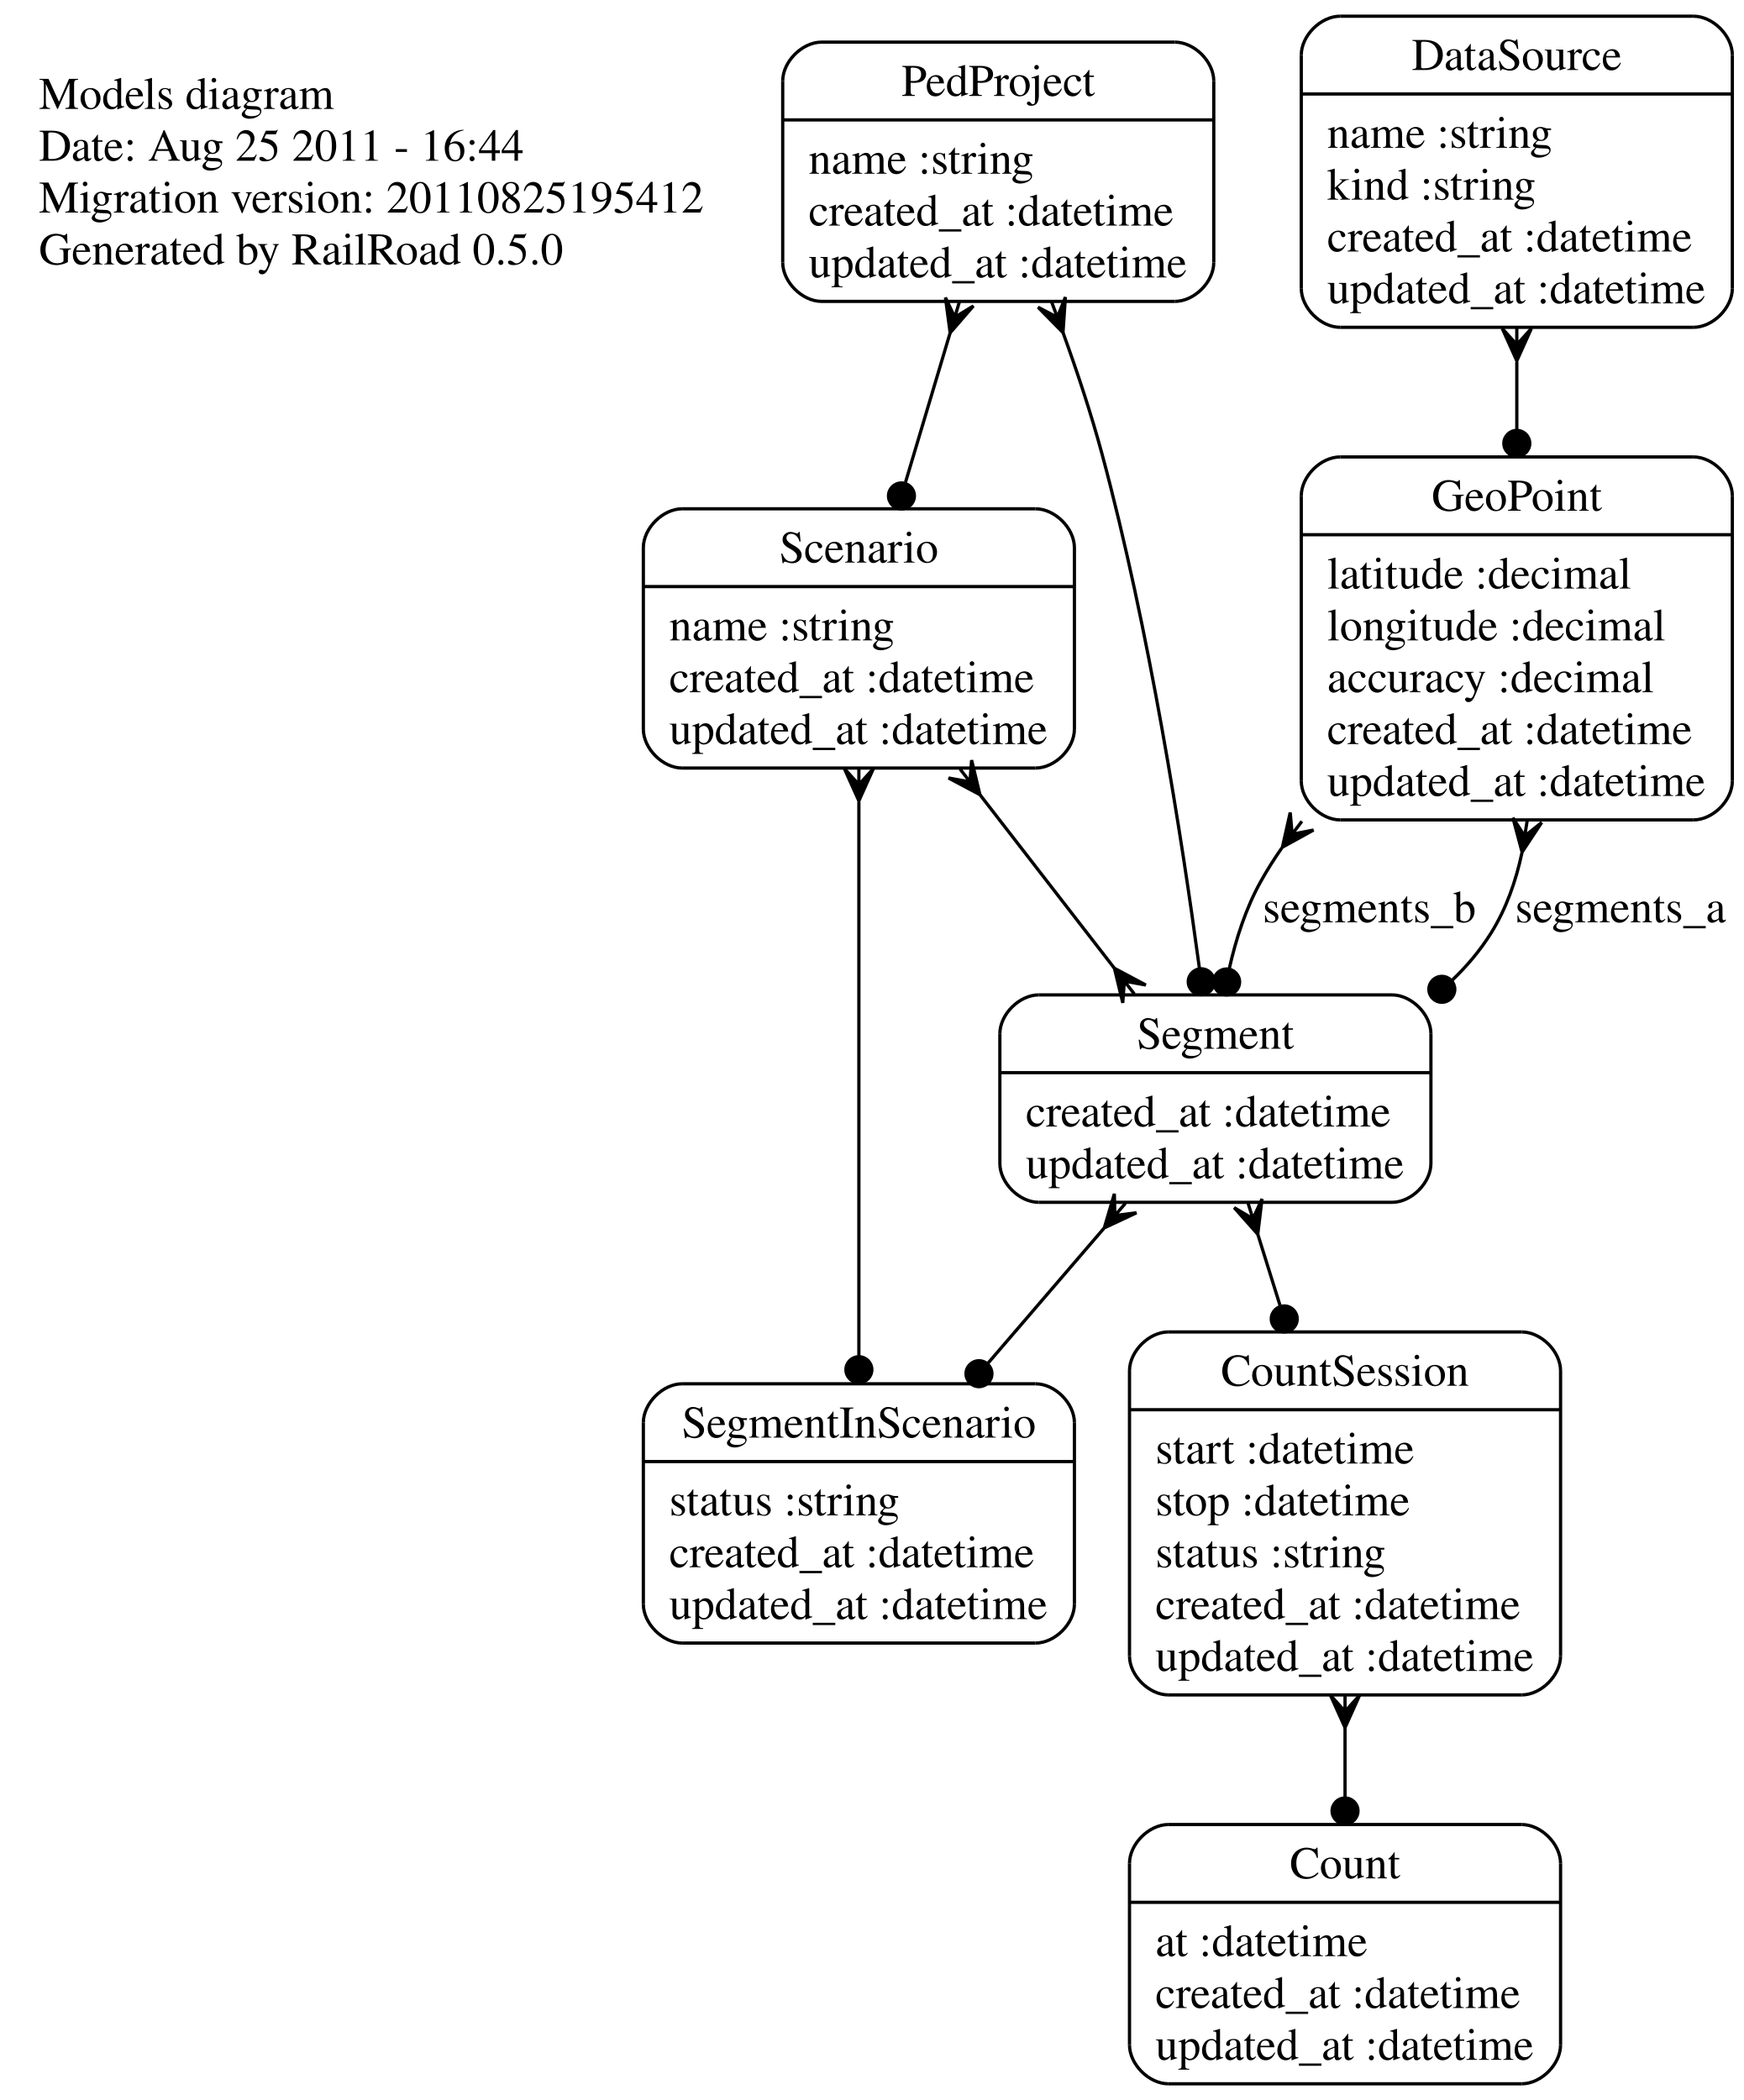
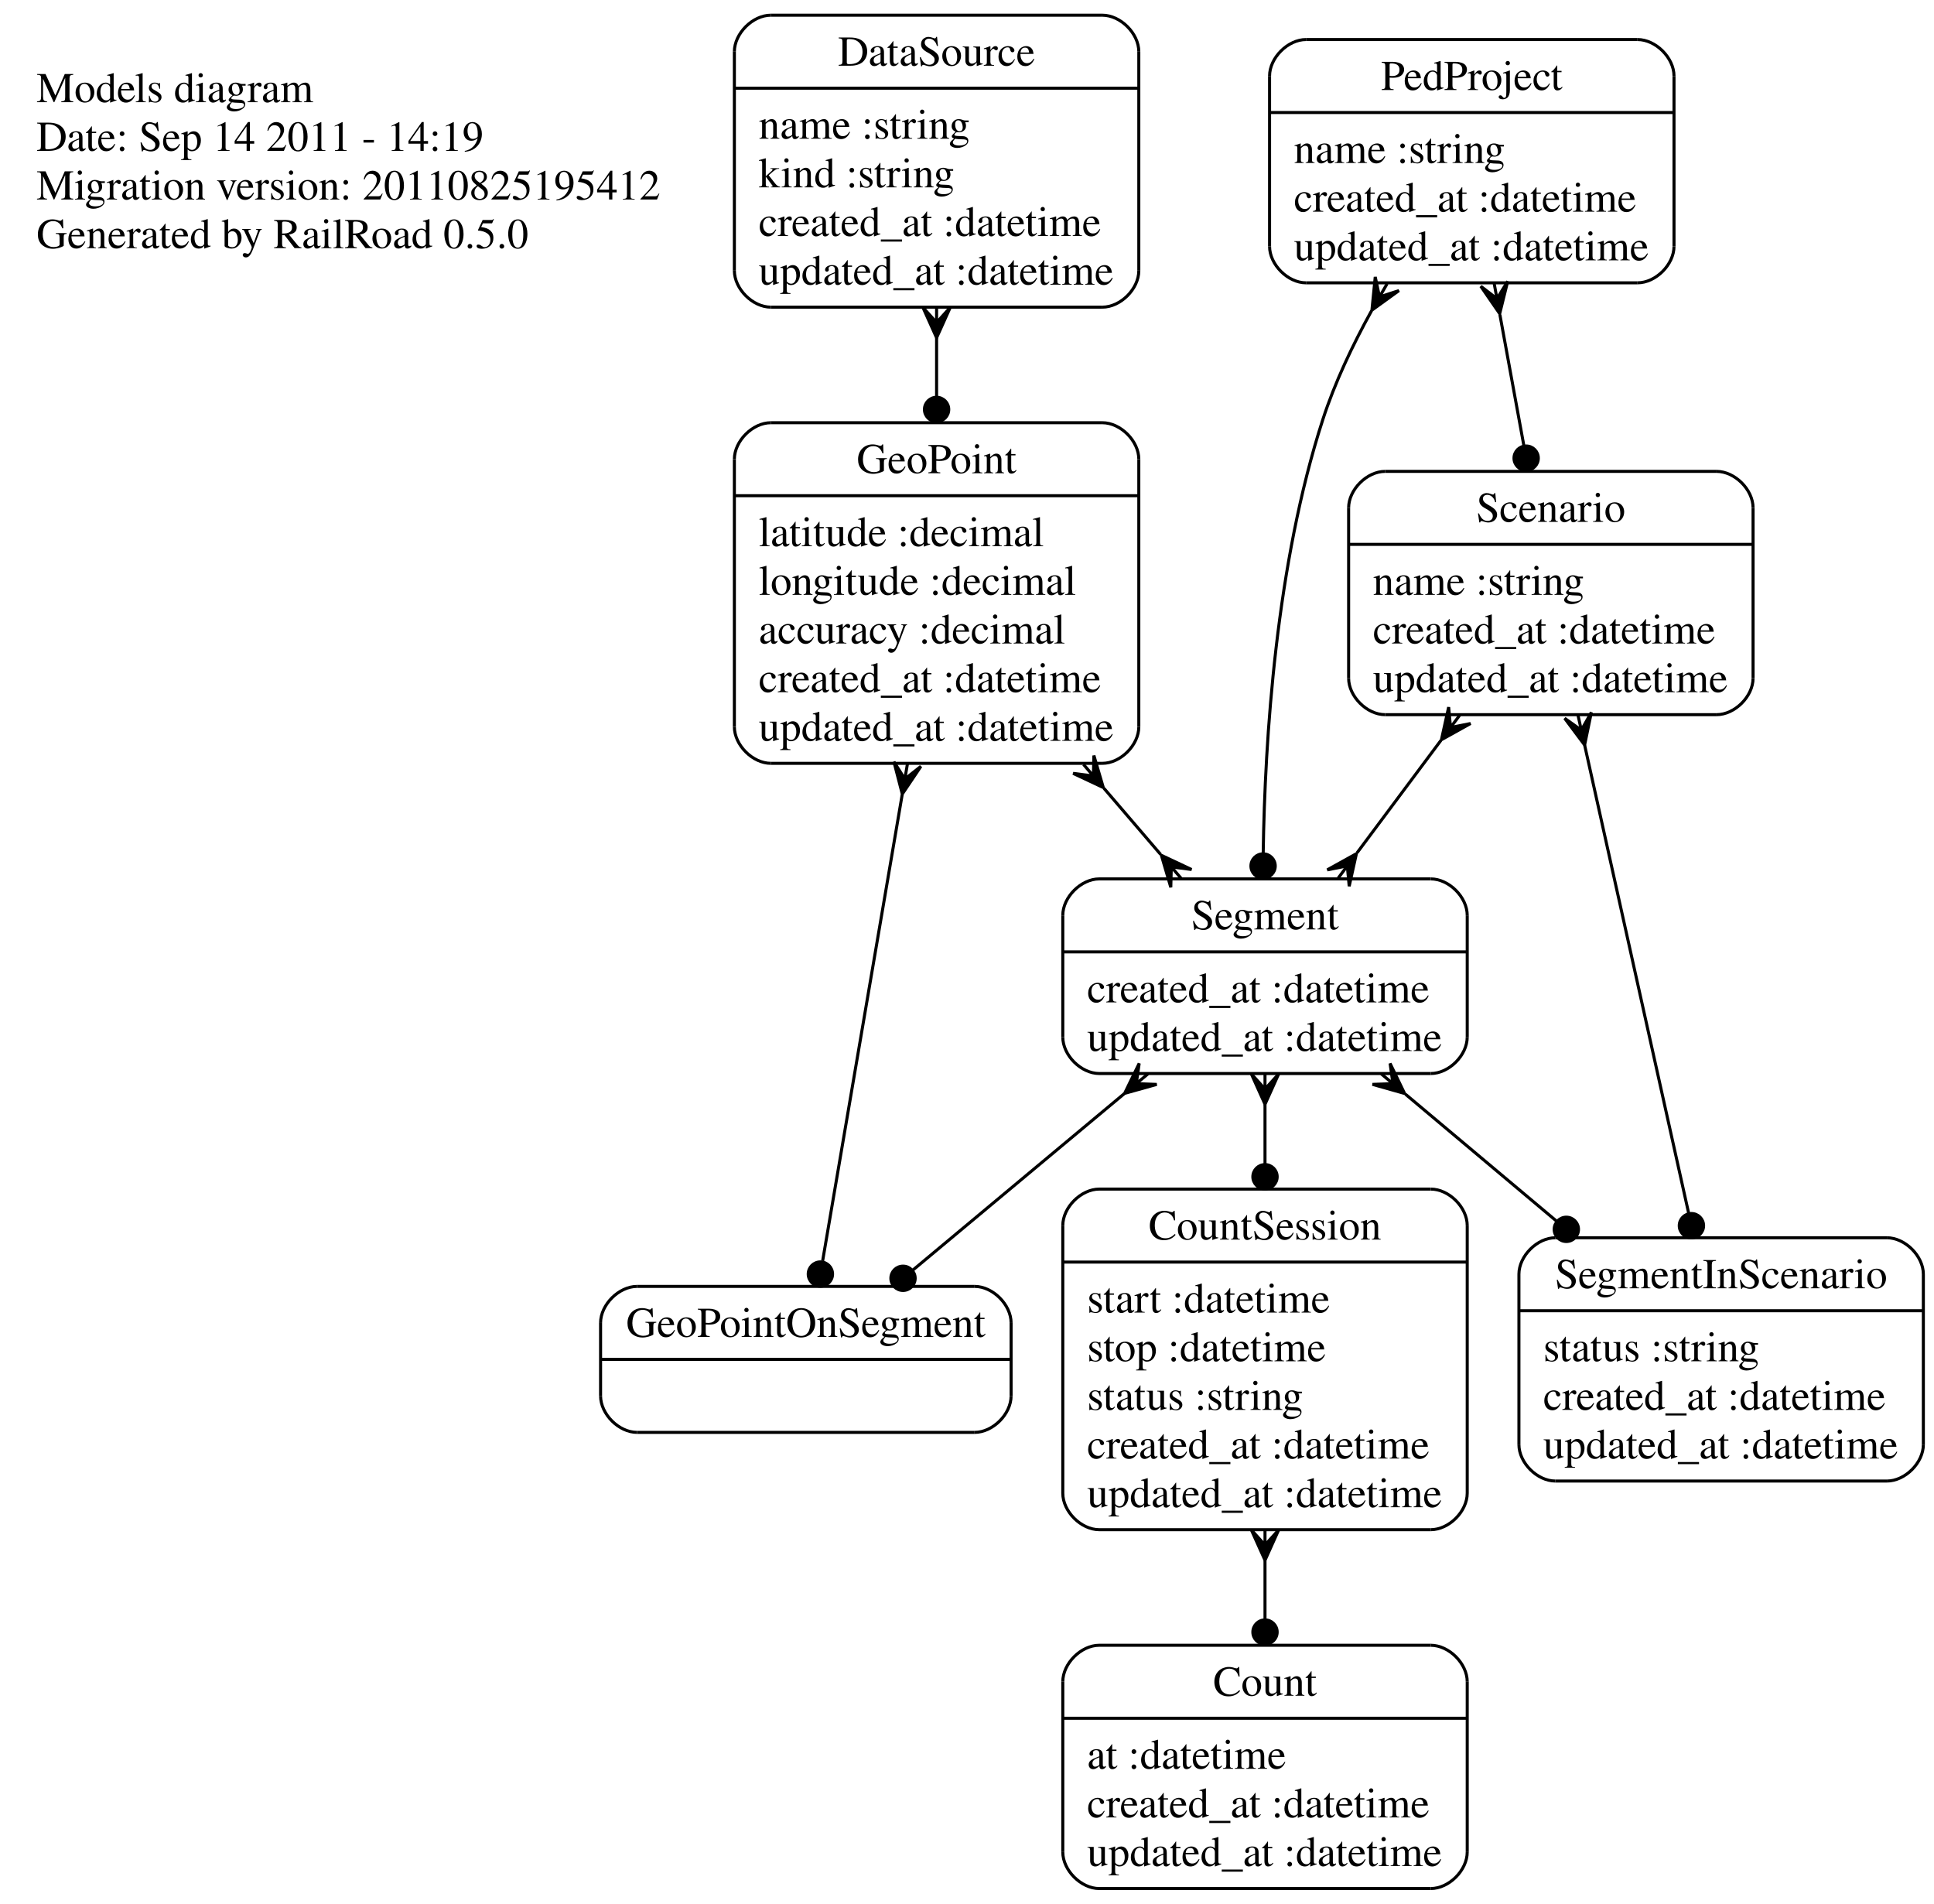
- <svg xmlns="http://www.w3.org/2000/svg" width="538pt" height="648pt" viewBox="0.00 0.00 538.00 648.00">
-   <g id="graph1" class="graph" transform="scale(1 1) rotate(0) translate(4 644)">
-     <polygon fill="white" stroke="white" points="-4,5 -4,-644 535,-644 535,5 -4,5" />
+ <svg xmlns="http://www.w3.org/2000/svg" width="636pt" height="626pt" viewBox="0.00 0.00 636.00 626.00">
+   <g id="graph1" class="graph" transform="scale(1 1) rotate(0) translate(4 622)">
+     <polygon fill="white" stroke="white" points="-4,5 -4,-622 633,-622 633,5 -4,5" />
    <g id="node1" class="node">
-       <text text-anchor="start" x="8" y="-610.4" font-family="Times,serif" font-size="14.00">Models diagram</text>
-       <text text-anchor="start" x="8" y="-594.4" font-family="Times,serif" font-size="14.00">Date: Aug 25 2011 - 16:44</text>
-       <text text-anchor="start" x="8" y="-578.4" font-family="Times,serif" font-size="14.00">Migration version: 20110825195412</text>
-       <text text-anchor="start" x="8" y="-562.4" font-family="Times,serif" font-size="14.00">Generated by RailRoad 0.5.0</text>
+       <text text-anchor="start" x="8" y="-588.4" font-family="Times,serif" font-size="14.00">Models diagram</text>
+       <text text-anchor="start" x="8" y="-572.4" font-family="Times,serif" font-size="14.00">Date: Sep 14 2011 - 14:19</text>
+       <text text-anchor="start" x="8" y="-556.4" font-family="Times,serif" font-size="14.00">Migration version: 20110825195412</text>
+       <text text-anchor="start" x="8" y="-540.4" font-family="Times,serif" font-size="14.00">Generated by RailRoad 0.5.0</text>
    </g>
    <g id="node2" class="node">
-       <polyline fill="none" stroke="black" points="356.5,-1 465.5,-1 " />
-       <path fill="none" stroke="black" d="M465.5,-1C471.5,-1 477.5,-7 477.5,-13" />
-       <polyline fill="none" stroke="black" points="477.5,-13 477.5,-69 " />
-       <path fill="none" stroke="black" d="M477.5,-69C477.5,-75 471.5,-81 465.5,-81" />
-       <polyline fill="none" stroke="black" points="465.5,-81 356.5,-81 " />
-       <path fill="none" stroke="black" d="M356.5,-81C350.5,-81 344.5,-75 344.5,-69" />
-       <polyline fill="none" stroke="black" points="344.5,-69 344.5,-13 " />
-       <path fill="none" stroke="black" d="M344.5,-13C344.5,-7 350.5,-1 356.5,-1" />
-       <text text-anchor="middle" x="411" y="-64.4" font-family="Times,serif" font-size="14.00">Count</text>
-       <polyline fill="none" stroke="black" points="344.5,-57 477.5,-57 " />
-       <text text-anchor="start" x="352.5" y="-40.4" font-family="Times,serif" font-size="14.00">at :datetime</text>
-       <text text-anchor="start" x="352.5" y="-24.4" font-family="Times,serif" font-size="14.00">created_at :datetime</text>
-       <text text-anchor="start" x="352.5" y="-8.4" font-family="Times,serif" font-size="14.00">updated_at :datetime</text>
+       <polyline fill="none" stroke="black" points="357.5,-1 466.5,-1 " />
+       <path fill="none" stroke="black" d="M466.5,-1C472.5,-1 478.5,-7 478.5,-13" />
+       <polyline fill="none" stroke="black" points="478.5,-13 478.5,-69 " />
+       <path fill="none" stroke="black" d="M478.5,-69C478.5,-75 472.5,-81 466.5,-81" />
+       <polyline fill="none" stroke="black" points="466.5,-81 357.5,-81 " />
+       <path fill="none" stroke="black" d="M357.5,-81C351.5,-81 345.5,-75 345.5,-69" />
+       <polyline fill="none" stroke="black" points="345.5,-69 345.5,-13 " />
+       <path fill="none" stroke="black" d="M345.5,-13C345.5,-7 351.5,-1 357.5,-1" />
+       <text text-anchor="middle" x="412" y="-64.4" font-family="Times,serif" font-size="14.00">Count</text>
+       <polyline fill="none" stroke="black" points="345.5,-57 478.5,-57 " />
+       <text text-anchor="start" x="353.5" y="-40.4" font-family="Times,serif" font-size="14.00">at :datetime</text>
+       <text text-anchor="start" x="353.5" y="-24.4" font-family="Times,serif" font-size="14.00">created_at :datetime</text>
+       <text text-anchor="start" x="353.5" y="-8.4" font-family="Times,serif" font-size="14.00">updated_at :datetime</text>
    </g>
    <g id="node3" class="node">
-       <polyline fill="none" stroke="black" points="356.5,-121 465.5,-121 " />
-       <path fill="none" stroke="black" d="M465.5,-121C471.5,-121 477.5,-127 477.5,-133" />
-       <polyline fill="none" stroke="black" points="477.5,-133 477.5,-221 " />
-       <path fill="none" stroke="black" d="M477.5,-221C477.5,-227 471.5,-233 465.5,-233" />
-       <polyline fill="none" stroke="black" points="465.5,-233 356.5,-233 " />
-       <path fill="none" stroke="black" d="M356.5,-233C350.5,-233 344.5,-227 344.5,-221" />
-       <polyline fill="none" stroke="black" points="344.5,-221 344.5,-133 " />
-       <path fill="none" stroke="black" d="M344.5,-133C344.5,-127 350.5,-121 356.5,-121" />
-       <text text-anchor="middle" x="411" y="-216.4" font-family="Times,serif" font-size="14.00">CountSession</text>
-       <polyline fill="none" stroke="black" points="344.5,-209 477.5,-209 " />
-       <text text-anchor="start" x="352.5" y="-192.4" font-family="Times,serif" font-size="14.00">start :datetime</text>
-       <text text-anchor="start" x="352.5" y="-176.4" font-family="Times,serif" font-size="14.00">stop :datetime</text>
-       <text text-anchor="start" x="352.5" y="-160.4" font-family="Times,serif" font-size="14.00">status :string</text>
-       <text text-anchor="start" x="352.5" y="-144.4" font-family="Times,serif" font-size="14.00">created_at :datetime</text>
-       <text text-anchor="start" x="352.5" y="-128.4" font-family="Times,serif" font-size="14.00">updated_at :datetime</text>
+       <polyline fill="none" stroke="black" points="357.5,-119 466.5,-119 " />
+       <path fill="none" stroke="black" d="M466.5,-119C472.5,-119 478.5,-125 478.5,-131" />
+       <polyline fill="none" stroke="black" points="478.5,-131 478.5,-219 " />
+       <path fill="none" stroke="black" d="M478.5,-219C478.5,-225 472.5,-231 466.5,-231" />
+       <polyline fill="none" stroke="black" points="466.5,-231 357.5,-231 " />
+       <path fill="none" stroke="black" d="M357.5,-231C351.5,-231 345.5,-225 345.5,-219" />
+       <polyline fill="none" stroke="black" points="345.5,-219 345.5,-131 " />
+       <path fill="none" stroke="black" d="M345.5,-131C345.5,-125 351.5,-119 357.5,-119" />
+       <text text-anchor="middle" x="412" y="-214.4" font-family="Times,serif" font-size="14.00">CountSession</text>
+       <polyline fill="none" stroke="black" points="345.5,-207 478.5,-207 " />
+       <text text-anchor="start" x="353.5" y="-190.4" font-family="Times,serif" font-size="14.00">start :datetime</text>
+       <text text-anchor="start" x="353.5" y="-174.4" font-family="Times,serif" font-size="14.00">stop :datetime</text>
+       <text text-anchor="start" x="353.5" y="-158.4" font-family="Times,serif" font-size="14.00">status :string</text>
+       <text text-anchor="start" x="353.5" y="-142.4" font-family="Times,serif" font-size="14.00">created_at :datetime</text>
+       <text text-anchor="start" x="353.5" y="-126.4" font-family="Times,serif" font-size="14.00">updated_at :datetime</text>
    </g>
    <g id="edge2" class="edge">
-       <path fill="none" stroke="black" d="M411,-110.826C411,-103.55 411,-96.246 411,-89.247" />
-       <polygon fill="black" stroke="black" points="411,-110.898 406.5,-120.898 411,-115.898 411,-120.898 411,-120.898 411,-120.898 411,-115.898 415.5,-120.898 411,-110.898 411,-110.898" />
-       <ellipse fill="black" stroke="black" cx="411" cy="-85.192" rx="4" ry="4" />
+       <path fill="none" stroke="black" d="M412,-108.812C412,-102.362 412,-95.903 412,-89.672" />
+       <polygon fill="black" stroke="black" points="412,-108.948 407.5,-118.948 412,-113.948 412,-118.948 412,-118.948 412,-118.948 412,-113.948 416.5,-118.948 412,-108.948 412,-108.948" />
+       <ellipse fill="black" stroke="black" cx="412" cy="-85.341" rx="4" ry="4" />
    </g>
    <g id="node4" class="node">
-       <polyline fill="none" stroke="black" points="409.5,-543 518.5,-543 " />
-       <path fill="none" stroke="black" d="M518.5,-543C524.5,-543 530.5,-549 530.5,-555" />
-       <polyline fill="none" stroke="black" points="530.5,-555 530.5,-627 " />
-       <path fill="none" stroke="black" d="M530.5,-627C530.5,-633 524.5,-639 518.5,-639" />
-       <polyline fill="none" stroke="black" points="518.5,-639 409.5,-639 " />
-       <path fill="none" stroke="black" d="M409.5,-639C403.5,-639 397.5,-633 397.5,-627" />
-       <polyline fill="none" stroke="black" points="397.5,-627 397.5,-555 " />
-       <path fill="none" stroke="black" d="M397.5,-555C397.5,-549 403.5,-543 409.5,-543" />
-       <text text-anchor="middle" x="464" y="-622.4" font-family="Times,serif" font-size="14.00">DataSource</text>
-       <polyline fill="none" stroke="black" points="397.5,-615 530.5,-615 " />
-       <text text-anchor="start" x="405.5" y="-598.4" font-family="Times,serif" font-size="14.00">name :string</text>
-       <text text-anchor="start" x="405.5" y="-582.4" font-family="Times,serif" font-size="14.00">kind :string</text>
-       <text text-anchor="start" x="405.5" y="-566.4" font-family="Times,serif" font-size="14.00">created_at :datetime</text>
-       <text text-anchor="start" x="405.5" y="-550.4" font-family="Times,serif" font-size="14.00">updated_at :datetime</text>
+       <polyline fill="none" stroke="black" points="249.5,-521 358.5,-521 " />
+       <path fill="none" stroke="black" d="M358.5,-521C364.5,-521 370.5,-527 370.5,-533" />
+       <polyline fill="none" stroke="black" points="370.5,-533 370.5,-605 " />
+       <path fill="none" stroke="black" d="M370.5,-605C370.5,-611 364.5,-617 358.5,-617" />
+       <polyline fill="none" stroke="black" points="358.5,-617 249.5,-617 " />
+       <path fill="none" stroke="black" d="M249.5,-617C243.5,-617 237.5,-611 237.5,-605" />
+       <polyline fill="none" stroke="black" points="237.5,-605 237.5,-533 " />
+       <path fill="none" stroke="black" d="M237.5,-533C237.5,-527 243.5,-521 249.5,-521" />
+       <text text-anchor="middle" x="304" y="-600.4" font-family="Times,serif" font-size="14.00">DataSource</text>
+       <polyline fill="none" stroke="black" points="237.5,-593 370.5,-593 " />
+       <text text-anchor="start" x="245.5" y="-576.4" font-family="Times,serif" font-size="14.00">name :string</text>
+       <text text-anchor="start" x="245.5" y="-560.4" font-family="Times,serif" font-size="14.00">kind :string</text>
+       <text text-anchor="start" x="245.5" y="-544.4" font-family="Times,serif" font-size="14.00">created_at :datetime</text>
+       <text text-anchor="start" x="245.5" y="-528.4" font-family="Times,serif" font-size="14.00">updated_at :datetime</text>
    </g>
    <g id="node5" class="node">
-       <polyline fill="none" stroke="black" points="409.5,-391 518.5,-391 " />
-       <path fill="none" stroke="black" d="M518.5,-391C524.5,-391 530.5,-397 530.5,-403" />
-       <polyline fill="none" stroke="black" points="530.5,-403 530.5,-491 " />
-       <path fill="none" stroke="black" d="M530.5,-491C530.5,-497 524.5,-503 518.5,-503" />
-       <polyline fill="none" stroke="black" points="518.5,-503 409.5,-503 " />
-       <path fill="none" stroke="black" d="M409.5,-503C403.5,-503 397.5,-497 397.5,-491" />
-       <polyline fill="none" stroke="black" points="397.5,-491 397.5,-403 " />
-       <path fill="none" stroke="black" d="M397.5,-403C397.5,-397 403.5,-391 409.5,-391" />
-       <text text-anchor="middle" x="464" y="-486.4" font-family="Times,serif" font-size="14.00">GeoPoint</text>
-       <polyline fill="none" stroke="black" points="397.5,-479 530.5,-479 " />
-       <text text-anchor="start" x="405.5" y="-462.4" font-family="Times,serif" font-size="14.00">latitude :decimal</text>
-       <text text-anchor="start" x="405.5" y="-446.4" font-family="Times,serif" font-size="14.00">longitude :decimal</text>
-       <text text-anchor="start" x="405.5" y="-430.4" font-family="Times,serif" font-size="14.00">accuracy :decimal</text>
-       <text text-anchor="start" x="405.5" y="-414.4" font-family="Times,serif" font-size="14.00">created_at :datetime</text>
-       <text text-anchor="start" x="405.5" y="-398.4" font-family="Times,serif" font-size="14.00">updated_at :datetime</text>
+       <polyline fill="none" stroke="black" points="249.5,-371 358.5,-371 " />
+       <path fill="none" stroke="black" d="M358.5,-371C364.5,-371 370.5,-377 370.5,-383" />
+       <polyline fill="none" stroke="black" points="370.5,-383 370.5,-471 " />
+       <path fill="none" stroke="black" d="M370.5,-471C370.5,-477 364.5,-483 358.5,-483" />
+       <polyline fill="none" stroke="black" points="358.5,-483 249.5,-483 " />
+       <path fill="none" stroke="black" d="M249.5,-483C243.5,-483 237.5,-477 237.5,-471" />
+       <polyline fill="none" stroke="black" points="237.5,-471 237.5,-383 " />
+       <path fill="none" stroke="black" d="M237.5,-383C237.5,-377 243.5,-371 249.5,-371" />
+       <text text-anchor="middle" x="304" y="-466.4" font-family="Times,serif" font-size="14.00">GeoPoint</text>
+       <polyline fill="none" stroke="black" points="237.5,-459 370.5,-459 " />
+       <text text-anchor="start" x="245.5" y="-442.4" font-family="Times,serif" font-size="14.00">latitude :decimal</text>
+       <text text-anchor="start" x="245.5" y="-426.4" font-family="Times,serif" font-size="14.00">longitude :decimal</text>
+       <text text-anchor="start" x="245.5" y="-410.4" font-family="Times,serif" font-size="14.00">accuracy :decimal</text>
+       <text text-anchor="start" x="245.5" y="-394.4" font-family="Times,serif" font-size="14.00">created_at :datetime</text>
+       <text text-anchor="start" x="245.5" y="-378.4" font-family="Times,serif" font-size="14.00">updated_at :datetime</text>
    </g>
    <g id="edge4" class="edge">
-       <path fill="none" stroke="black" d="M464,-532.359C464,-525.435 464,-518.339 464,-511.341" />
-       <polygon fill="black" stroke="black" points="464,-532.649 459.5,-542.649 464,-537.649 464,-542.649 464,-542.649 464,-542.649 464,-537.649 468.5,-542.65 464,-532.649 464,-532.649" />
-       <ellipse fill="black" stroke="black" cx="464" cy="-507.187" rx="4" ry="4" />
+       <path fill="none" stroke="black" d="M304,-510.836C304,-504.455 304,-497.932 304,-491.481" />
+       <polygon fill="black" stroke="black" points="304,-510.925 299.5,-520.925 304,-515.925 304,-520.925 304,-520.925 304,-520.925 304,-515.925 308.5,-520.925 304,-510.925 304,-510.925" />
+       <ellipse fill="black" stroke="black" cx="304" cy="-487.364" rx="4" ry="4" />
+     </g>
+     <g id="node6" class="node">
+       <polyline fill="none" stroke="black" points="205.5,-151 316.5,-151 " />
+       <path fill="none" stroke="black" d="M316.5,-151C322.5,-151 328.5,-157 328.5,-163" />
+       <polyline fill="none" stroke="black" points="328.5,-163 328.5,-187 " />
+       <path fill="none" stroke="black" d="M328.5,-187C328.5,-193 322.5,-199 316.5,-199" />
+       <polyline fill="none" stroke="black" points="316.5,-199 205.5,-199 " />
+       <path fill="none" stroke="black" d="M205.5,-199C199.5,-199 193.5,-193 193.5,-187" />
+       <polyline fill="none" stroke="black" points="193.5,-187 193.5,-163 " />
+       <path fill="none" stroke="black" d="M193.5,-163C193.5,-157 199.5,-151 205.5,-151" />
+       <text text-anchor="middle" x="261" y="-182.4" font-family="Times,serif" font-size="14.00">GeoPointOnSegment</text>
+       <polyline fill="none" stroke="black" points="193.5,-175 328.5,-175 " />
+     </g>
+     <g id="edge8" class="edge">
+       <path fill="none" stroke="black" d="M292.691,-360.726C284.259,-311.306 273.104,-245.938 266.526,-207.386" />
+       <polygon fill="black" stroke="black" points="292.721,-360.902 289.968,-371.517 293.562,-365.831 294.403,-370.76 294.403,-370.76 294.403,-370.76 293.562,-365.831 298.839,-370.003 292.721,-360.902 292.721,-360.902" />
+       <ellipse fill="black" stroke="black" cx="265.788" cy="-203.061" rx="4" ry="4" />
+     </g>
+     <g id="node9" class="node">
+       <polyline fill="none" stroke="black" points="357.5,-269 466.5,-269 " />
+       <path fill="none" stroke="black" d="M466.5,-269C472.5,-269 478.5,-275 478.5,-281" />
+       <polyline fill="none" stroke="black" points="478.5,-281 478.5,-321 " />
+       <path fill="none" stroke="black" d="M478.5,-321C478.5,-327 472.5,-333 466.5,-333" />
+       <polyline fill="none" stroke="black" points="466.5,-333 357.5,-333 " />
+       <path fill="none" stroke="black" d="M357.5,-333C351.5,-333 345.5,-327 345.5,-321" />
+       <polyline fill="none" stroke="black" points="345.5,-321 345.5,-281 " />
+       <path fill="none" stroke="black" d="M345.5,-281C345.5,-275 351.5,-269 357.5,-269" />
+       <text text-anchor="middle" x="412" y="-316.4" font-family="Times,serif" font-size="14.00">Segment</text>
+       <polyline fill="none" stroke="black" points="345.5,-309 478.5,-309 " />
+       <text text-anchor="start" x="353.5" y="-292.4" font-family="Times,serif" font-size="14.00">created_at :datetime</text>
+       <text text-anchor="start" x="353.5" y="-276.4" font-family="Times,serif" font-size="14.00">updated_at :datetime</text>
+     </g>
+     <g id="edge6" class="edge">
+       <path fill="none" stroke="black" d="M359.046,-362.78C365.381,-355.389 371.697,-348.02 377.645,-341.081" />
+       <polygon fill="black" stroke="black" points="358.822,-363.041 348.897,-367.705 355.568,-366.837 352.314,-370.634 352.314,-370.634 352.314,-370.634 355.568,-366.837 355.731,-373.562 358.822,-363.041 358.822,-363.041" />
+       <polygon fill="black" stroke="black" points="377.929,-340.749 387.854,-336.085 381.183,-336.953 384.437,-333.157 384.437,-333.157 384.437,-333.157 381.183,-336.953 381.02,-330.228 377.929,-340.749 377.929,-340.749" />
+     </g>
+     <g id="node7" class="node">
+       <polyline fill="none" stroke="black" points="425.5,-529 534.5,-529 " />
+       <path fill="none" stroke="black" d="M534.5,-529C540.5,-529 546.5,-535 546.5,-541" />
+       <polyline fill="none" stroke="black" points="546.5,-541 546.5,-597 " />
+       <path fill="none" stroke="black" d="M546.5,-597C546.5,-603 540.5,-609 534.5,-609" />
+       <polyline fill="none" stroke="black" points="534.5,-609 425.5,-609 " />
+       <path fill="none" stroke="black" d="M425.5,-609C419.5,-609 413.5,-603 413.5,-597" />
+       <polyline fill="none" stroke="black" points="413.5,-597 413.5,-541 " />
+       <path fill="none" stroke="black" d="M413.5,-541C413.5,-535 419.5,-529 425.5,-529" />
+       <text text-anchor="middle" x="480" y="-592.4" font-family="Times,serif" font-size="14.00">PedProject</text>
+       <polyline fill="none" stroke="black" points="413.5,-585 546.5,-585 " />
+       <text text-anchor="start" x="421.5" y="-568.4" font-family="Times,serif" font-size="14.00">name :string</text>
+       <text text-anchor="start" x="421.5" y="-552.4" font-family="Times,serif" font-size="14.00">created_at :datetime</text>
+       <text text-anchor="start" x="421.5" y="-536.4" font-family="Times,serif" font-size="14.00">updated_at :datetime</text>
    </g>
    <g id="node8" class="node">
-       <polyline fill="none" stroke="black" points="316.5,-273 425.5,-273 " />
-       <path fill="none" stroke="black" d="M425.5,-273C431.5,-273 437.5,-279 437.5,-285" />
-       <polyline fill="none" stroke="black" points="437.5,-285 437.5,-325 " />
-       <path fill="none" stroke="black" d="M437.5,-325C437.5,-331 431.5,-337 425.5,-337" />
-       <polyline fill="none" stroke="black" points="425.5,-337 316.5,-337 " />
-       <path fill="none" stroke="black" d="M316.5,-337C310.5,-337 304.5,-331 304.5,-325" />
-       <polyline fill="none" stroke="black" points="304.5,-325 304.5,-285 " />
-       <path fill="none" stroke="black" d="M304.5,-285C304.5,-279 310.5,-273 316.5,-273" />
-       <text text-anchor="middle" x="371" y="-320.4" font-family="Times,serif" font-size="14.00">Segment</text>
-       <polyline fill="none" stroke="black" points="304.5,-313 437.5,-313 " />
-       <text text-anchor="start" x="312.5" y="-296.4" font-family="Times,serif" font-size="14.00">created_at :datetime</text>
-       <text text-anchor="start" x="312.5" y="-280.4" font-family="Times,serif" font-size="14.00">updated_at :datetime</text>
-     </g>
-     <g id="edge6" class="edge">
-       <path fill="none" stroke="black" d="M465.6,-380.919C463.737,-372.102 460.706,-363.522 456,-356 452.663,-350.666 448.545,-345.815 443.938,-341.418" />
-       <polygon fill="black" stroke="black" points="465.624,-381.061 462.794,-391.656 466.429,-385.996 467.235,-390.93 467.235,-390.93 467.235,-390.93 466.429,-385.996 471.677,-390.205 465.624,-381.061 465.624,-381.061" />
-       <ellipse fill="black" stroke="black" cx="440.869" cy="-338.727" rx="4" ry="4" />
-       <text text-anchor="middle" x="496" y="-359.4" font-family="Times,serif" font-size="14.00">segments_a</text>
-     </g>
-     <g id="edge8" class="edge">
-       <path fill="none" stroke="black" d="M391.506,-382.356C389.15,-378.979 386.964,-375.523 385,-372 380.434,-363.812 377.353,-354.308 375.275,-345.076" />
-       <polygon fill="black" stroke="black" points="391.677,-382.583 394.087,-393.281 394.681,-386.58 397.685,-390.577 397.685,-390.577 397.685,-390.577 394.681,-386.58 401.282,-387.873 391.677,-382.583 391.677,-382.583" />
-       <ellipse fill="black" stroke="black" cx="374.47" cy="-340.998" rx="4" ry="4" />
-       <text text-anchor="middle" x="418.5" y="-359.4" font-family="Times,serif" font-size="14.00">segments_b</text>
-     </g>
-     <g id="node6" class="node">
-       <polyline fill="none" stroke="black" points="249.5,-551 358.5,-551 " />
-       <path fill="none" stroke="black" d="M358.5,-551C364.5,-551 370.5,-557 370.5,-563" />
-       <polyline fill="none" stroke="black" points="370.5,-563 370.5,-619 " />
-       <path fill="none" stroke="black" d="M370.5,-619C370.5,-625 364.5,-631 358.5,-631" />
-       <polyline fill="none" stroke="black" points="358.5,-631 249.5,-631 " />
-       <path fill="none" stroke="black" d="M249.5,-631C243.5,-631 237.5,-625 237.5,-619" />
-       <polyline fill="none" stroke="black" points="237.5,-619 237.5,-563 " />
-       <path fill="none" stroke="black" d="M237.5,-563C237.5,-557 243.5,-551 249.5,-551" />
-       <text text-anchor="middle" x="304" y="-614.4" font-family="Times,serif" font-size="14.00">PedProject</text>
-       <polyline fill="none" stroke="black" points="237.5,-607 370.5,-607 " />
-       <text text-anchor="start" x="245.5" y="-590.4" font-family="Times,serif" font-size="14.00">name :string</text>
-       <text text-anchor="start" x="245.5" y="-574.4" font-family="Times,serif" font-size="14.00">created_at :datetime</text>
-       <text text-anchor="start" x="245.5" y="-558.4" font-family="Times,serif" font-size="14.00">updated_at :datetime</text>
-     </g>
-     <g id="node7" class="node">
-       <polyline fill="none" stroke="black" points="206.5,-407 315.5,-407 " />
-       <path fill="none" stroke="black" d="M315.5,-407C321.5,-407 327.5,-413 327.5,-419" />
-       <polyline fill="none" stroke="black" points="327.5,-419 327.5,-475 " />
-       <path fill="none" stroke="black" d="M327.5,-475C327.5,-481 321.5,-487 315.5,-487" />
-       <polyline fill="none" stroke="black" points="315.5,-487 206.5,-487 " />
-       <path fill="none" stroke="black" d="M206.5,-487C200.5,-487 194.5,-481 194.5,-475" />
-       <polyline fill="none" stroke="black" points="194.5,-475 194.5,-419 " />
-       <path fill="none" stroke="black" d="M194.5,-419C194.5,-413 200.5,-407 206.5,-407" />
-       <text text-anchor="middle" x="261" y="-470.4" font-family="Times,serif" font-size="14.00">Scenario</text>
-       <polyline fill="none" stroke="black" points="194.5,-463 327.5,-463 " />
-       <text text-anchor="start" x="202.5" y="-446.4" font-family="Times,serif" font-size="14.00">name :string</text>
-       <text text-anchor="start" x="202.5" y="-430.4" font-family="Times,serif" font-size="14.00">created_at :datetime</text>
-       <text text-anchor="start" x="202.5" y="-414.4" font-family="Times,serif" font-size="14.00">updated_at :datetime</text>
+       <polyline fill="none" stroke="black" points="451.5,-387 560.5,-387 " />
+       <path fill="none" stroke="black" d="M560.5,-387C566.5,-387 572.5,-393 572.5,-399" />
+       <polyline fill="none" stroke="black" points="572.5,-399 572.5,-455 " />
+       <path fill="none" stroke="black" d="M572.5,-455C572.5,-461 566.5,-467 560.5,-467" />
+       <polyline fill="none" stroke="black" points="560.5,-467 451.5,-467 " />
+       <path fill="none" stroke="black" d="M451.5,-467C445.5,-467 439.5,-461 439.5,-455" />
+       <polyline fill="none" stroke="black" points="439.5,-455 439.5,-399 " />
+       <path fill="none" stroke="black" d="M439.5,-399C439.5,-393 445.5,-387 451.5,-387" />
+       <text text-anchor="middle" x="506" y="-450.4" font-family="Times,serif" font-size="14.00">Scenario</text>
+       <polyline fill="none" stroke="black" points="439.5,-443 572.5,-443 " />
+       <text text-anchor="start" x="447.5" y="-426.4" font-family="Times,serif" font-size="14.00">name :string</text>
+       <text text-anchor="start" x="447.5" y="-410.4" font-family="Times,serif" font-size="14.00">created_at :datetime</text>
+       <text text-anchor="start" x="447.5" y="-394.4" font-family="Times,serif" font-size="14.00">updated_at :datetime</text>
    </g>
    <g id="edge12" class="edge">
-       <path fill="none" stroke="black" d="M289.158,-541.298C284.702,-526.374 279.822,-510.033 275.395,-495.208" />
-       <polygon fill="black" stroke="black" points="289.161,-541.306 287.71,-552.176 290.591,-546.097 292.022,-550.888 292.022,-550.888 292.022,-550.888 290.591,-546.097 296.334,-549.6 289.161,-541.306 289.161,-541.306" />
-       <ellipse fill="black" stroke="black" cx="274.133" cy="-490.979" rx="4" ry="4" />
+       <path fill="none" stroke="black" d="M489.246,-518.505C491.811,-504.492 494.59,-489.315 497.134,-475.424" />
+       <polygon fill="black" stroke="black" points="489.182,-518.852 482.955,-527.878 488.282,-523.77 487.381,-528.688 487.381,-528.688 487.381,-528.688 488.282,-523.77 491.807,-529.499 489.182,-518.852 489.182,-518.852" />
+       <ellipse fill="black" stroke="black" cx="497.88" cy="-471.347" rx="4" ry="4" />
    </g>
    <g id="edge10" class="edge">
-       <path fill="none" stroke="black" d="M324.009,-541.304C328.388,-529.229 332.695,-516.261 336,-504 350.605,-449.815 360.624,-385.639 366.086,-345.119" />
-       <polygon fill="black" stroke="black" points="323.978,-541.389 316.281,-549.2 322.239,-546.077 320.5,-550.765 320.5,-550.765 320.5,-550.765 322.239,-546.077 324.72,-552.33 323.978,-541.389 323.978,-541.389" />
-       <ellipse fill="black" stroke="black" cx="366.624" cy="-341.057" rx="4" ry="4" />
+       <path fill="none" stroke="black" d="M447.046,-519.821C440.765,-508.469 434.934,-496.147 431,-484 415.675,-436.679 411.964,-379.215 411.408,-341.457" />
+       <polygon fill="black" stroke="black" points="447.164,-520.027 448.25,-530.939 449.658,-524.361 452.151,-528.695 452.151,-528.695 452.151,-528.695 449.658,-524.361 456.052,-526.451 447.164,-520.027 447.164,-520.027" />
+       <ellipse fill="black" stroke="black" cx="411.369" cy="-337.241" rx="4" ry="4" />
    </g>
    <g id="edge16" class="edge">
-       <path fill="none" stroke="black" d="M298.353,-398.781C311.847,-381.361 326.926,-361.896 339.833,-345.233" />
-       <polygon fill="black" stroke="black" points="298.351,-398.783 288.67,-403.933 295.289,-402.736 292.227,-406.688 292.227,-406.688 292.227,-406.688 295.289,-402.736 295.785,-409.444 298.351,-398.783 298.351,-398.783" />
-       <polygon fill="black" stroke="black" points="339.855,-345.205 349.537,-340.056 342.917,-341.252 345.979,-337.3 345.979,-337.3 345.979,-337.3 342.917,-341.252 342.422,-334.544 339.855,-345.205 339.855,-345.205" />
-     </g>
-     <g id="node9" class="node">
-       <polyline fill="none" stroke="black" points="206.5,-137 315.5,-137 " />
-       <path fill="none" stroke="black" d="M315.5,-137C321.5,-137 327.5,-143 327.5,-149" />
-       <polyline fill="none" stroke="black" points="327.5,-149 327.5,-205 " />
-       <path fill="none" stroke="black" d="M327.5,-205C327.5,-211 321.5,-217 315.5,-217" />
-       <polyline fill="none" stroke="black" points="315.5,-217 206.5,-217 " />
-       <path fill="none" stroke="black" d="M206.5,-217C200.5,-217 194.5,-211 194.5,-205" />
-       <polyline fill="none" stroke="black" points="194.5,-205 194.5,-149 " />
-       <path fill="none" stroke="black" d="M194.5,-149C194.5,-143 200.5,-137 206.5,-137" />
-       <text text-anchor="middle" x="261" y="-200.4" font-family="Times,serif" font-size="14.00">SegmentInScenario</text>
-       <polyline fill="none" stroke="black" points="194.5,-193 327.5,-193 " />
-       <text text-anchor="start" x="202.5" y="-176.4" font-family="Times,serif" font-size="14.00">status :string</text>
-       <text text-anchor="start" x="202.5" y="-160.4" font-family="Times,serif" font-size="14.00">created_at :datetime</text>
-       <text text-anchor="start" x="202.5" y="-144.4" font-family="Times,serif" font-size="14.00">updated_at :datetime</text>
+       <path fill="none" stroke="black" d="M469.828,-378.514C460.732,-366.321 451.063,-353.361 442.288,-341.599" />
+       <polygon fill="black" stroke="black" points="470.02,-378.771 472.392,-389.477 473.01,-382.779 475.999,-386.786 475.999,-386.786 475.999,-386.786 473.01,-382.779 479.606,-384.096 470.02,-378.771 470.02,-378.771" />
+       <polygon fill="black" stroke="black" points="442.057,-341.29 439.685,-330.583 439.067,-337.282 436.078,-333.274 436.078,-333.274 436.078,-333.274 439.067,-337.282 432.471,-335.965 442.057,-341.29 442.057,-341.29" />
+     </g>
+     <g id="node10" class="node">
+       <polyline fill="none" stroke="black" points="507.5,-135 616.5,-135 " />
+       <path fill="none" stroke="black" d="M616.5,-135C622.5,-135 628.5,-141 628.5,-147" />
+       <polyline fill="none" stroke="black" points="628.5,-147 628.5,-203 " />
+       <path fill="none" stroke="black" d="M628.5,-203C628.5,-209 622.5,-215 616.5,-215" />
+       <polyline fill="none" stroke="black" points="616.5,-215 507.5,-215 " />
+       <path fill="none" stroke="black" d="M507.5,-215C501.5,-215 495.5,-209 495.5,-203" />
+       <polyline fill="none" stroke="black" points="495.5,-203 495.5,-147 " />
+       <path fill="none" stroke="black" d="M495.5,-147C495.5,-141 501.5,-135 507.5,-135" />
+       <text text-anchor="middle" x="562" y="-198.4" font-family="Times,serif" font-size="14.00">SegmentInScenario</text>
+       <polyline fill="none" stroke="black" points="495.5,-191 628.5,-191 " />
+       <text text-anchor="start" x="503.5" y="-174.4" font-family="Times,serif" font-size="14.00">status :string</text>
+       <text text-anchor="start" x="503.5" y="-158.4" font-family="Times,serif" font-size="14.00">created_at :datetime</text>
+       <text text-anchor="start" x="503.5" y="-142.4" font-family="Times,serif" font-size="14.00">updated_at :datetime</text>
    </g>
    <g id="edge14" class="edge">
-       <path fill="none" stroke="black" d="M261,-396.578C261,-347.605 261,-273.765 261,-225.467" />
-       <polygon fill="black" stroke="black" points="261,-396.87 256.5,-406.87 261,-401.87 261,-406.87 261,-406.87 261,-406.87 261,-401.87 265.5,-406.87 261,-396.87 261,-396.87" />
-       <ellipse fill="black" stroke="black" cx="261" cy="-221.35" rx="4" ry="4" />
+       <path fill="none" stroke="black" d="M517.106,-377.021C527.044,-332.3 541.517,-267.173 551.322,-223.05" />
+       <polygon fill="black" stroke="black" points="517.105,-377.029 510.542,-385.815 516.02,-381.91 514.935,-386.791 514.935,-386.791 514.935,-386.791 516.02,-381.91 519.328,-387.767 517.105,-377.029 517.105,-377.029" />
+       <ellipse fill="black" stroke="black" cx="552.229" cy="-218.97" rx="4" ry="4" />
    </g>
    <g id="edge18" class="edge">
-       <path fill="none" stroke="black" d="M384.104,-263.066C386.295,-256.057 388.611,-248.646 390.928,-241.23" />
-       <polygon fill="black" stroke="black" points="384.077,-263.155 376.799,-271.358 382.585,-267.928 381.094,-272.7 381.094,-272.7 381.094,-272.7 382.585,-267.928 385.389,-274.042 384.077,-263.155 384.077,-263.155" />
-       <ellipse fill="black" stroke="black" cx="392.244" cy="-237.019" rx="4" ry="4" />
+       <path fill="none" stroke="black" d="M412,-258.774C412,-252.521 412,-245.96 412,-239.38" />
+       <polygon fill="black" stroke="black" points="412,-258.879 407.5,-268.879 412,-263.879 412,-268.879 412,-268.879 412,-268.879 412,-263.879 416.5,-268.879 412,-258.879 412,-258.879" />
+       <ellipse fill="black" stroke="black" cx="412" cy="-235.055" rx="4" ry="4" />
+     </g>
+     <g id="edge22" class="edge">
+       <path fill="none" stroke="black" d="M365.671,-262.341C343.271,-243.65 316.823,-221.581 296.118,-204.303" />
+       <polygon fill="black" stroke="black" points="365.828,-262.472 370.623,-272.334 369.667,-265.675 373.506,-268.879 373.506,-268.879 373.506,-268.879 369.667,-265.675 376.389,-265.424 365.828,-262.472 365.828,-262.472" />
+       <ellipse fill="black" stroke="black" cx="292.958" cy="-201.667" rx="4" ry="4" />
    </g>
    <g id="edge20" class="edge">
-       <path fill="none" stroke="black" d="M336.576,-264.943C325.214,-251.721 312.483,-236.907 300.755,-223.261" />
-       <polygon fill="black" stroke="black" points="336.725,-265.116 339.829,-275.633 339.984,-268.908 343.242,-272.7 343.242,-272.7 343.242,-272.7 339.984,-268.908 346.655,-269.767 336.725,-265.116 336.725,-265.116" />
-       <ellipse fill="black" stroke="black" cx="298.053" cy="-220.117" rx="4" ry="4" />
+       <path fill="none" stroke="black" d="M458.2,-262.192C473.874,-249.026 491.526,-234.198 507.767,-220.556" />
+       <polygon fill="black" stroke="black" points="457.897,-262.447 447.345,-265.433 454.068,-265.663 450.239,-268.879 450.239,-268.879 450.239,-268.879 454.068,-265.663 453.134,-272.325 457.897,-262.447 457.897,-262.447" />
+       <ellipse fill="black" stroke="black" cx="511.09" cy="-217.765" rx="4" ry="4" />
    </g>
  </g>
</svg>
